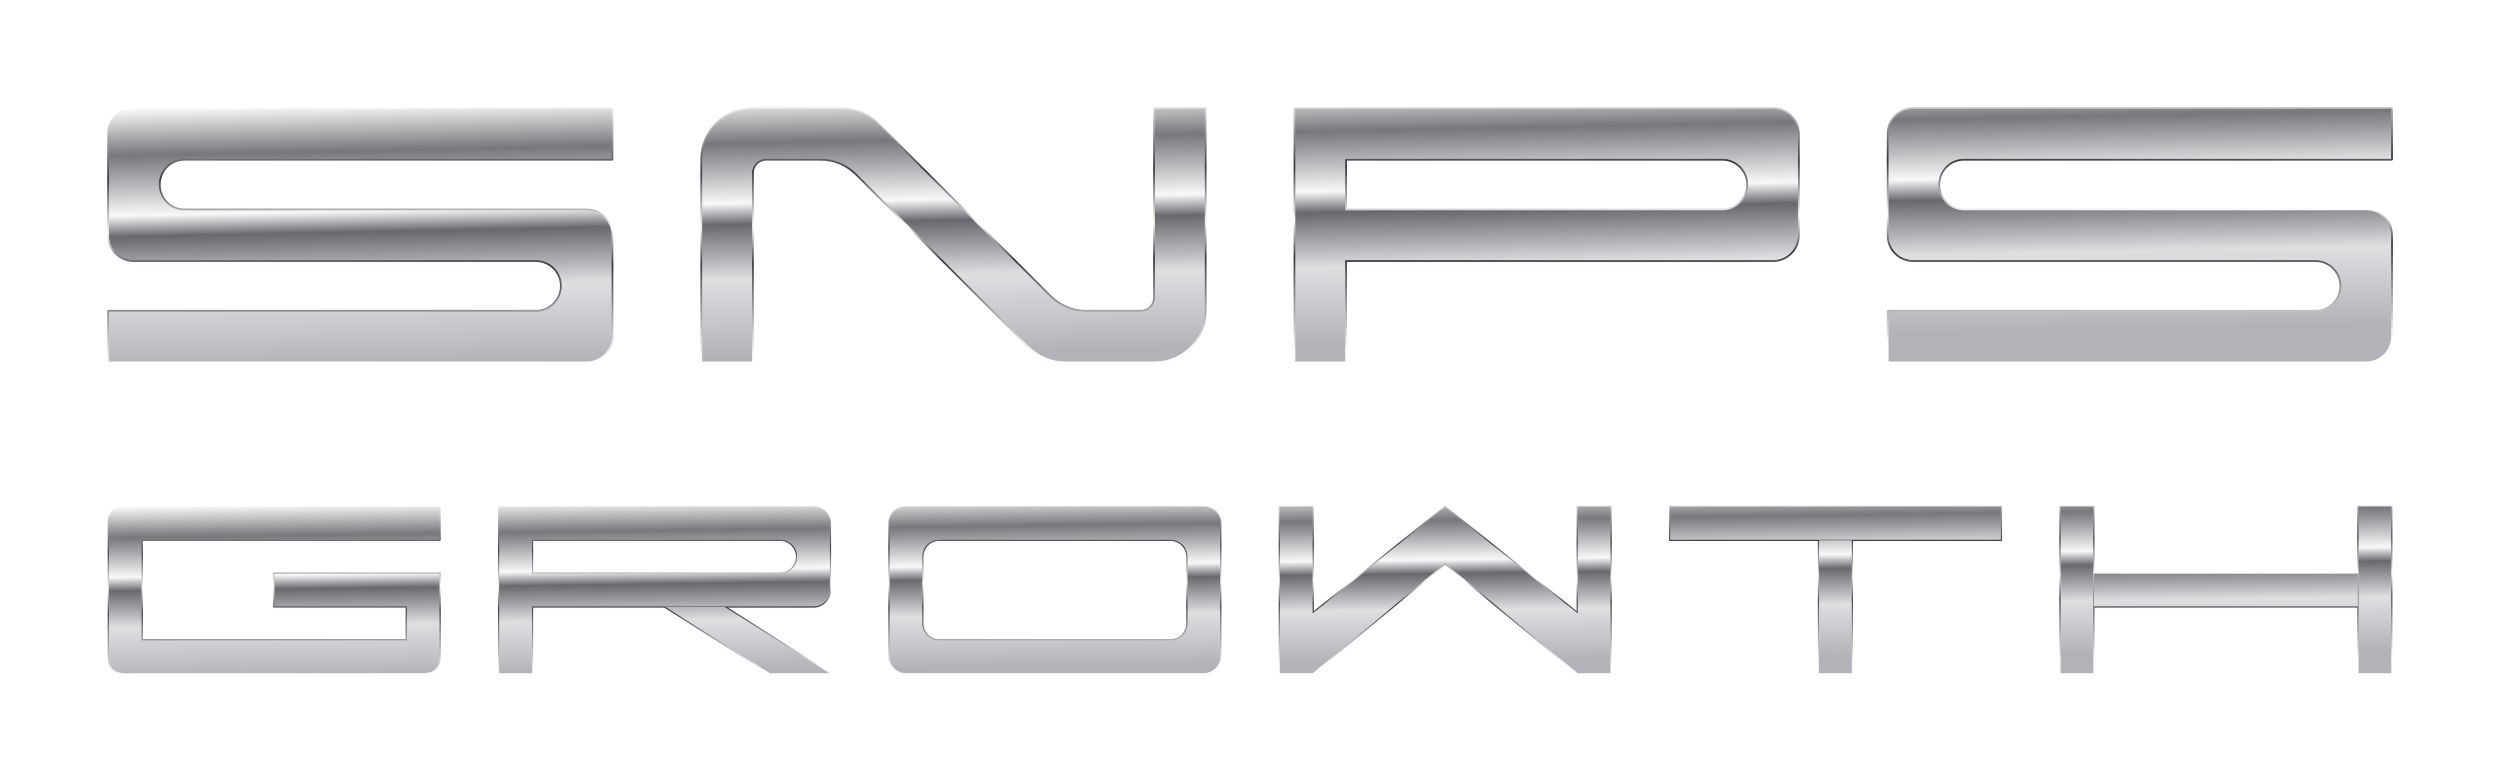
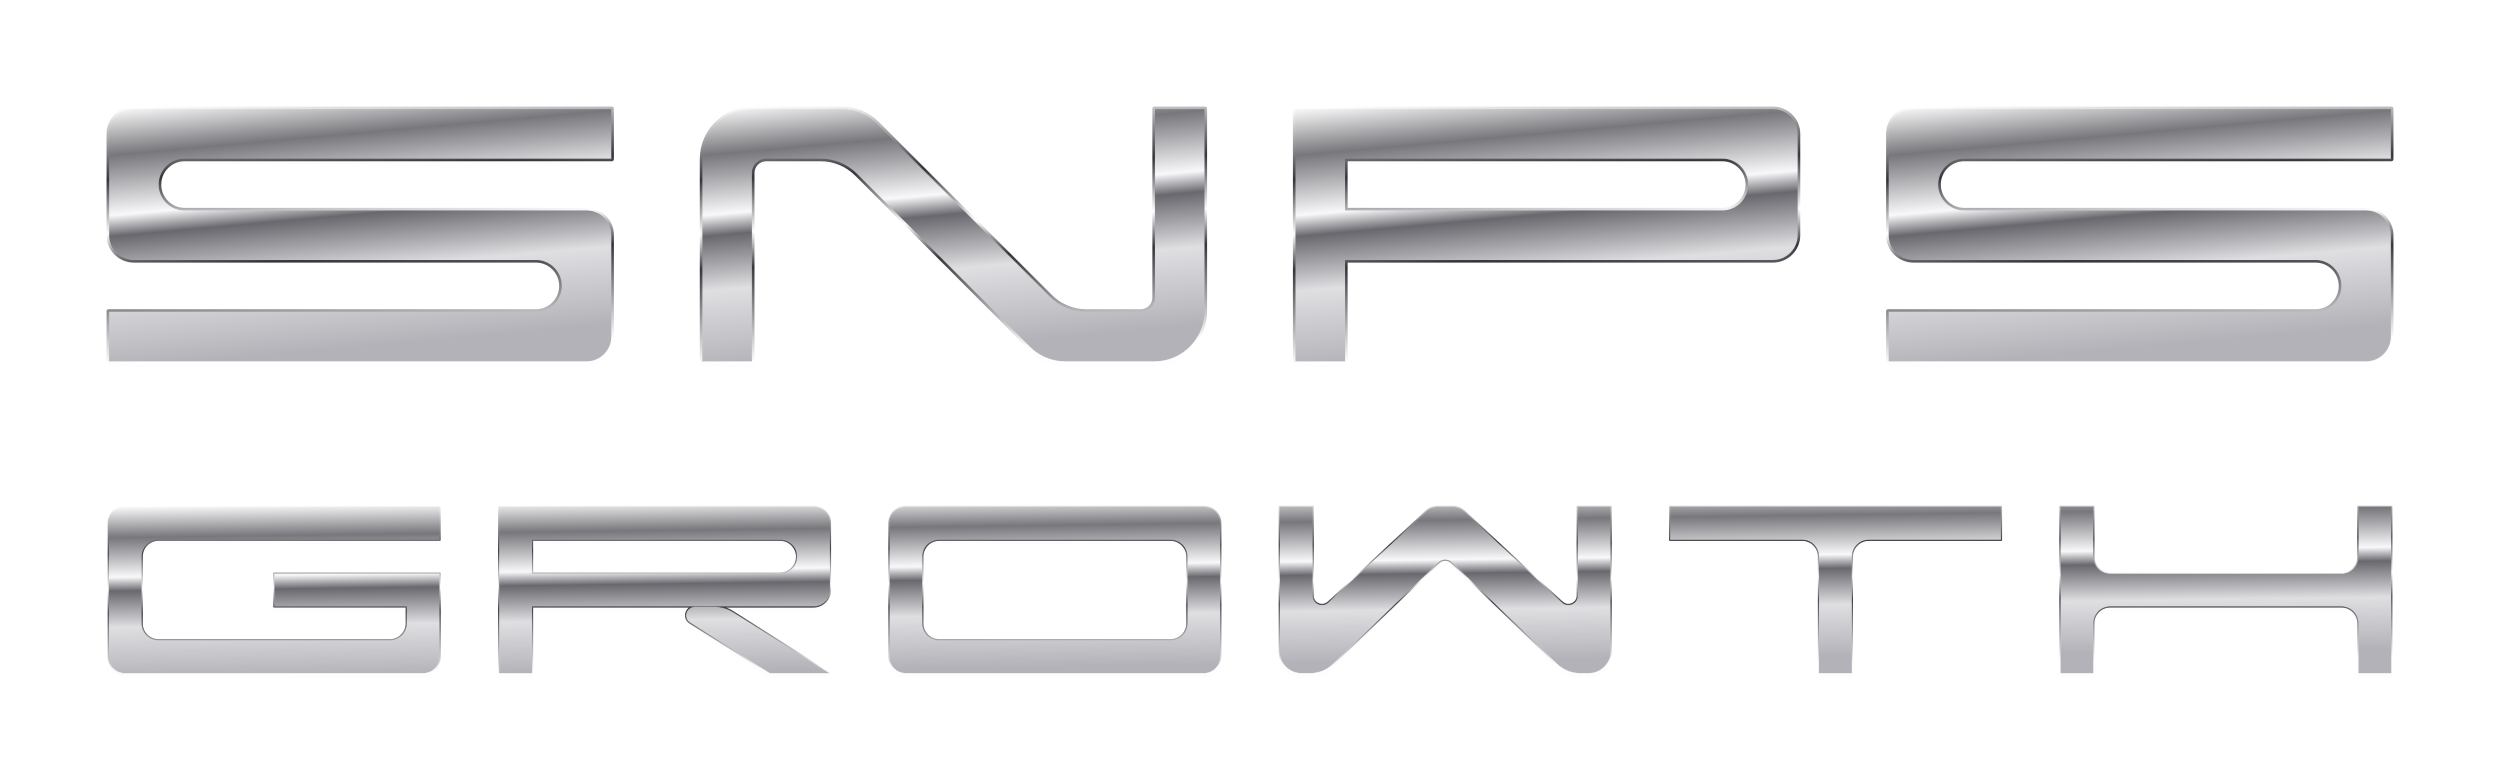
- <svg xmlns="http://www.w3.org/2000/svg" width="690.764" height="216.062" viewBox="0 0 690.764 216.062">
+ <svg xmlns="http://www.w3.org/2000/svg" width="690.806" height="216.065" viewBox="0 0 690.806 216.065">
  <defs>
    <linearGradient id="si-silver" x1="0" y1="0" x2=".18" y2="1">
      <stop stop-color="#fafafa" />
      <stop offset=".18" stop-color="#77777c" />
      <stop offset=".41" stop-color="#f8f8fa" />
      <stop offset=".49" stop-color="#68686e" />
      <stop offset=".7" stop-color="#dfdfe2" />
      <stop offset="1" stop-color="#b2b2b8" />
    </linearGradient>
    <linearGradient id="si-glass" x1="0" y1="0" x2=".24" y2="1">
      <stop stop-color="#ffffff" stop-opacity=".92" />
      <stop offset=".16" stop-color="#33333a" stop-opacity=".26" />
      <stop offset=".4" stop-color="#ffffff" stop-opacity=".12" />
      <stop offset=".49" stop-color="#ffffff" stop-opacity=".82" />
      <stop offset=".56" stop-color="#33333a" stop-opacity=".1" />
      <stop offset=".82" stop-color="#ffffff" stop-opacity=".15" />
      <stop offset="1" stop-color="#ffffff" stop-opacity=".8" />
    </linearGradient>
    <linearGradient id="si-frost" x2=".8" y2="1">
      <stop stop-color="#ffffff" stop-opacity=".85" />
      <stop offset="1" stop-color="#33333a" stop-opacity=".5" />
    </linearGradient>
    <linearGradient id="si-edge" x2=".1" y2="1">
      <stop stop-color="#ffffff" />
      <stop offset=".28" stop-color="#33333a" />
      <stop offset=".49" stop-color="#ffffff" />
      <stop offset=".63" stop-color="#33333a" />
      <stop offset="1" stop-color="#ffffff" />
    </linearGradient>
  </defs>
  <g transform="translate(0 1.2)" fill="#f5f5f5" opacity=".22">
    <g transform="translate(30 30)">
-       <path d="M125.1 14.0H139.1V0.0H7.0C3.1 0.0 0.0 3.1 0.0 7.0V35.0C0.0 38.9 3.1 42.0 7.0 42.0H118.1C121.9 42.0 125.1 45.1 125.1 49.0C125.1 52.9 121.9 56.0 118.1 56.0H0.0V70.0H132.1C135.9 70.0 139.1 66.9 139.1 63.0V35.0C139.1 31.1 135.9 28.0 132.1 28.0H21.0C17.1 28.0 14.0 24.9 14.0 21.0C14.0 17.1 17.1 14.0 21.0 14.0H125.1ZM289.0 0.0V52.2C289.0 54.3 287.3 56.0 285.2 56.0H270.1C266.4 56.0 262.9 54.5 260.2 51.9L250.3 42.0L240.4 32.1L222.3 14.0L212.4 4.1C209.8 1.5 206.2 0.0 202.5 0.0H177.9C170.2 0.0 163.9 6.3 163.9 14.0V70.0H177.9V17.8C177.9 15.7 179.6 14.0 181.7 14.0H196.8C200.5 14.0 204.0 15.5 206.6 18.1L230.5 42.0L240.4 51.9L244.5 56.0L254.4 65.9C257.0 68.5 260.6 70.0 264.3 70.0H289.0C296.7 70.0 303.0 63.7 303.0 56.0V0.0H289.0ZM327.8 0.0V70.0H341.8V42.0H459.9C463.7 42.0 466.9 38.9 466.9 35.0V7.0C466.9 3.1 463.7 0.0 459.9 0.0H327.8ZM445.9 28.0H341.8V14.0H445.9C449.7 14.0 452.9 17.1 452.9 21.0C452.9 24.9 449.7 28.0 445.9 28.0ZM616.8 14.0H630.8V0.0H498.7C494.8 0.0 491.7 3.1 491.7 7.0V35.0C491.7 38.9 494.8 42.0 498.7 42.0H609.8C613.6 42.0 616.8 45.1 616.8 49.0C616.8 52.9 613.6 56.0 609.8 56.0H491.7V70.0H623.8C627.6 70.0 630.8 66.9 630.8 63.0V35.0C630.8 31.1 627.6 28.0 623.8 28.0H512.7C508.8 28.0 505.7 24.9 505.7 21.0C505.7 17.1 508.8 14.0 512.7 14.0H616.8Z" />
-       <path d="M139.1 0.0H7.0C2.3 0.0 0.0 2.3 0.0 7.0V63.0C0.0 67.7 2.3 70.0 7.0 70.0H132.1C136.7 70.0 139.1 67.7 139.1 63.0V28.0H69.5V42.0H125.1V56.0H14.0V14.0H139.1V0.0ZM163.9 0.0V70.0H177.9V42.0H296.0C299.8 42.0 303.0 38.9 303.0 35.0V7.0C303.0 3.1 299.8 0.0 296.0 0.0H163.9ZM282.0 28.0H177.9V14.0H282.0C285.8 14.0 289.0 17.1 289.0 21.0C289.0 24.9 285.8 28.0 282.0 28.0ZM233.4 42.0H258.8L303.0 70.0H277.6L233.4 42.0ZM334.8 0.0H459.9C463.7 0.0 466.9 3.1 466.9 7.0V63.0C466.9 66.9 463.7 70.0 459.9 70.0H334.8C330.9 70.0 327.8 66.9 327.8 63.0V7.0C327.8 3.1 330.9 0.0 334.8 0.0ZM348.8 14.0C344.9 14.0 341.8 17.1 341.8 21.0V49.0C341.8 52.9 344.9 56.0 348.8 56.0H445.9C449.7 56.0 452.9 52.9 452.9 49.0V21.0C452.9 17.1 449.7 14.0 445.9 14.0H348.8ZM491.7 0.0H505.7V44.6L561.2 0.0L616.8 44.6V0.0H630.8V70.0H616.8L561.2 23.9L505.7 70.0H491.7V0.0ZM655.6 0.0H794.7V14.0H655.6V0.0ZM718.1 14.0H732.1V70.0H718.1V14.0ZM819.5 0.0H833.5V70.0H819.5V0.0ZM944.6 0.0H958.6V70.0H944.6V0.0ZM833.5 28.0H944.6V42.0H833.5V28.0Z" transform="translate(0 110) scale(0.6580302)" />
+       <g transform="scale(1.492537) translate(-33.28 -33.28)">
+         <path d="M117.08,42.66h9.38v-9.38H37.97c-2.59,0-4.69,2.1-4.69,4.69v18.76c0,2.59,2.1,4.69,4.69,4.69h4.69s69.73,0,69.73,0c2.59,0,4.69,2.1,4.69,4.69h0c0,2.59-2.1,4.69-4.69,4.69H42.66s-9.38,0-9.38,0v9.38h88.49c2.59,0,4.69-2.1,4.69-4.69v-18.76c0-2.59-2.1-4.69-4.69-4.69h-4.69s-69.73,0-69.73,0c-2.59,0-4.69-2.1-4.69-4.69h0c0-2.59,2.1-4.69,4.69-4.69h69.73Z" />
+         <path d="M226.9,33.28v34.98c0,1.4-1.14,2.54-2.54,2.54h-10.08c-2.49,0-4.87-.99-6.63-2.75l-6.63-6.63-6.64-6.63-12.13-12.13h0l-6.63-6.63c-1.76-1.76-4.14-2.75-6.63-2.75h-9.37s-7.13,0-7.13,0h0c-5.18,0-9.38,4.2-9.38,9.38h0s0,0,0,0v37.52h9.38v-34.98c0-1.4,1.14-2.54,2.54-2.54h10.09c2.49,0,4.87.99,6.63,2.75l16.01,16.01,6.63,6.64,2.74,2.74,6.63,6.63c1.76,1.76,4.14,2.75,6.63,2.75h9.39s7.12,0,7.12,0h0c5.18,0,9.38-4.2,9.38-9.38h0v-37.52h-9.38Z" />
+         <path d="M252.92,33.28v46.9h9.38v-18.76h79.11c2.59,0,4.69-2.1,4.69-4.69v-18.76c0-2.59-2.1-4.69-4.69-4.69h-88.49ZM332.03,52.04h-69.73v-9.38h69.73c2.59,0,4.69,2.1,4.69,4.69h0c0,2.59-2.1,4.69-4.69,4.69Z" />
+         <path d="M372.12,47.35h0c0,2.59,2.1,4.69,4.69,4.69h74.42c2.59,0,4.69,2.1,4.69,4.69v18.76c0,2.59-2.1,4.69-4.69,4.69h-88.49v-9.38h79.11c2.59,0,4.69-2.1,4.69-4.69h0c0-2.59-2.1-4.69-4.69-4.69h-74.42c-2.59,0-4.69-2.1-4.69-4.69v-18.76c0-2.59,2.1-4.69,4.69-4.69h88.49v9.38h-79.11c-2.59,0-4.69,2.1-4.69,4.69Z" />
+       </g>
+       <path d="M139.1 0.0H7.0C3.1 0.0 0.0 3.1 0.0 7.0V63.0C0.0 66.9 3.1 70.0 7.0 70.0H132.1C135.9 70.0 139.1 66.9 139.1 63.0V28.0H69.5V42.0H125.1V49.0C125.1 52.9 121.9 56.0 118.1 56.0H21.0C17.1 56.0 14.0 52.9 14.0 49.0V21.0C14.0 17.1 17.1 14.0 21.0 14.0H139.1V0.0ZM163.9 0.0V70.0H177.9V42.0H296.0C299.8 42.0 303.0 38.9 303.0 35.0V7.0C303.0 3.1 299.8 0.0 296.0 0.0H163.9ZM282.0 28.0H177.9V14.0H282.0C285.8 14.0 289.0 17.1 289.0 21.0C289.0 24.9 285.8 28.0 282.0 28.0ZM244.2 48.8 277.6 70.0H303.0L262.2 44.2C260.0 42.8 257.4 42.0 254.7 42.0H246.1C242.4 42.0 241.0 46.8 244.2 48.8ZM327.8 7.0C327.8 3.1 330.9 0.0 334.8 0.0H459.9C463.7 0.0 466.9 3.1 466.9 7.0V63.0C466.9 66.9 463.7 70.0 459.9 70.0H334.8C330.9 70.0 327.8 66.9 327.8 63.0V7.0ZM341.8 21.0V49.0C341.8 52.9 344.9 56.0 348.8 56.0H445.9C449.7 56.0 452.9 52.9 452.9 49.0V21.0C452.9 17.1 449.7 14.0 445.9 14.0H348.8C344.9 14.0 341.8 17.1 341.8 21.0ZM491.7 0.0H505.7V37.4C505.7 40.7 509.6 42.4 512.1 40.2L553.3 1.9C554.5 0.7 556.3 0.0 558.0 0.0H564.5C566.2 0.0 567.9 0.7 569.2 1.9L610.4 40.2C612.8 42.4 616.8 40.7 616.8 37.4V0.0H630.8V60.8C630.8 65.9 626.6 70.0 621.5 70.0H617.9C614.3 70.0 610.8 68.6 608.2 66.1L563.9 23.4C562.4 22.0 560.1 22.0 558.6 23.4L514.2 66.1C511.6 68.6 508.2 70.0 504.5 70.0H500.9C495.8 70.0 491.7 65.9 491.7 60.8V0.0ZM655.6 0.0H794.7V14.0H739.1C735.3 14.0 732.1 17.1 732.1 21.0V70.0H718.1V21.0C718.1 17.1 715.0 14.0 711.1 14.0H655.6V0.0ZM819.5 0.0H833.5V21.0C833.5 24.9 836.6 28.0 840.5 28.0H937.6C941.4 28.0 944.6 24.9 944.6 21.0V0.0H958.6V70.0H944.6V49.0C944.6 45.1 941.4 42.0 937.6 42.0H840.5C836.6 42.0 833.5 45.1 833.5 49.0V70.0H819.5V0.0Z" transform="translate(0 110) scale(0.6580738)" />
    </g>
  </g>
  <g fill="url(#si-silver)" stroke="url(#si-edge)" stroke-width=".75" stroke-linejoin="round" paint-order="stroke fill">
    <g transform="translate(30 30)">
-       <path d="M125.1 14.0H139.1V0.0H7.0C3.1 0.0 0.0 3.1 0.0 7.0V35.0C0.0 38.9 3.1 42.0 7.0 42.0H118.1C121.9 42.0 125.1 45.1 125.1 49.0C125.1 52.9 121.9 56.0 118.1 56.0H0.0V70.0H132.1C135.9 70.0 139.1 66.9 139.1 63.0V35.0C139.1 31.1 135.9 28.0 132.1 28.0H21.0C17.1 28.0 14.0 24.9 14.0 21.0C14.0 17.1 17.1 14.0 21.0 14.0H125.1ZM289.0 0.0V52.2C289.0 54.3 287.3 56.0 285.2 56.0H270.1C266.4 56.0 262.9 54.5 260.2 51.9L250.3 42.0L240.4 32.1L222.3 14.0L212.4 4.1C209.8 1.5 206.2 0.0 202.5 0.0H177.9C170.2 0.0 163.9 6.3 163.9 14.0V70.0H177.9V17.8C177.9 15.7 179.6 14.0 181.7 14.0H196.8C200.5 14.0 204.0 15.5 206.6 18.1L230.5 42.0L240.4 51.9L244.5 56.0L254.4 65.9C257.0 68.5 260.6 70.0 264.3 70.0H289.0C296.7 70.0 303.0 63.7 303.0 56.0V0.0H289.0ZM327.8 0.0V70.0H341.8V42.0H459.9C463.7 42.0 466.9 38.9 466.9 35.0V7.0C466.9 3.1 463.7 0.0 459.9 0.0H327.8ZM445.9 28.0H341.8V14.0H445.9C449.7 14.0 452.9 17.1 452.9 21.0C452.9 24.9 449.7 28.0 445.9 28.0ZM616.8 14.0H630.8V0.0H498.7C494.8 0.0 491.7 3.1 491.7 7.0V35.0C491.7 38.9 494.8 42.0 498.7 42.0H609.8C613.6 42.0 616.8 45.1 616.8 49.0C616.8 52.9 613.6 56.0 609.8 56.0H491.7V70.0H623.8C627.6 70.0 630.8 66.9 630.8 63.0V35.0C630.8 31.1 627.6 28.0 623.8 28.0H512.7C508.8 28.0 505.7 24.9 505.7 21.0C505.7 17.1 508.8 14.0 512.7 14.0H616.8Z" />
-       <path d="M139.1 0.0H7.0C2.3 0.0 0.0 2.3 0.0 7.0V63.0C0.0 67.7 2.3 70.0 7.0 70.0H132.1C136.7 70.0 139.1 67.7 139.1 63.0V28.0H69.5V42.0H125.1V56.0H14.0V14.0H139.1V0.0ZM163.9 0.0V70.0H177.9V42.0H296.0C299.8 42.0 303.0 38.9 303.0 35.0V7.0C303.0 3.1 299.8 0.0 296.0 0.0H163.9ZM282.0 28.0H177.9V14.0H282.0C285.8 14.0 289.0 17.1 289.0 21.0C289.0 24.9 285.8 28.0 282.0 28.0ZM233.4 42.0H258.8L303.0 70.0H277.6L233.4 42.0ZM334.8 0.0H459.9C463.7 0.0 466.9 3.1 466.9 7.0V63.0C466.9 66.9 463.7 70.0 459.9 70.0H334.8C330.9 70.0 327.8 66.9 327.8 63.0V7.0C327.8 3.1 330.9 0.0 334.8 0.0ZM348.8 14.0C344.9 14.0 341.8 17.1 341.8 21.0V49.0C341.8 52.9 344.9 56.0 348.8 56.0H445.9C449.7 56.0 452.9 52.9 452.9 49.0V21.0C452.9 17.1 449.7 14.0 445.9 14.0H348.8ZM491.7 0.0H505.7V44.6L561.2 0.0L616.8 44.6V0.0H630.8V70.0H616.8L561.2 23.9L505.7 70.0H491.7V0.0ZM655.6 0.0H794.7V14.0H655.6V0.0ZM718.1 14.0H732.1V70.0H718.1V14.0ZM819.5 0.0H833.5V70.0H819.5V0.0ZM944.6 0.0H958.6V70.0H944.6V0.0ZM833.5 28.0H944.6V42.0H833.5V28.0Z" transform="translate(0 110) scale(0.6580302)" />
+       <g transform="scale(1.492537) translate(-33.28 -33.28)">
+         <path d="M117.08,42.66h9.38v-9.38H37.97c-2.59,0-4.69,2.1-4.69,4.69v18.76c0,2.59,2.1,4.69,4.69,4.69h4.69s69.73,0,69.73,0c2.59,0,4.69,2.1,4.69,4.69h0c0,2.59-2.1,4.69-4.69,4.69H42.66s-9.38,0-9.38,0v9.38h88.49c2.59,0,4.69-2.1,4.69-4.69v-18.76c0-2.59-2.1-4.69-4.69-4.69h-4.69s-69.73,0-69.73,0c-2.59,0-4.69-2.1-4.69-4.69h0c0-2.59,2.1-4.69,4.69-4.69h69.73Z" />
+         <path d="M226.9,33.28v34.98c0,1.4-1.14,2.54-2.54,2.54h-10.08c-2.49,0-4.87-.99-6.63-2.75l-6.63-6.63-6.64-6.63-12.13-12.13h0l-6.63-6.63c-1.76-1.76-4.14-2.75-6.63-2.75h-9.37s-7.13,0-7.13,0h0c-5.18,0-9.38,4.2-9.38,9.38h0s0,0,0,0v37.52h9.38v-34.98c0-1.4,1.14-2.54,2.54-2.54h10.09c2.49,0,4.87.99,6.63,2.75l16.01,16.01,6.63,6.64,2.74,2.74,6.63,6.63c1.76,1.76,4.14,2.75,6.63,2.75h9.39s7.12,0,7.12,0h0c5.18,0,9.38-4.2,9.38-9.38h0v-37.52h-9.38Z" />
+         <path d="M252.92,33.28v46.9h9.38v-18.76h79.11c2.59,0,4.69-2.1,4.69-4.69v-18.76c0-2.59-2.1-4.69-4.69-4.69h-88.49ZM332.03,52.04h-69.73v-9.38h69.73c2.59,0,4.69,2.1,4.69,4.69h0c0,2.59-2.1,4.69-4.69,4.69Z" />
+         <path d="M372.12,47.35h0c0,2.59,2.1,4.69,4.69,4.69h74.42c2.59,0,4.69,2.1,4.69,4.69v18.76c0,2.59-2.1,4.69-4.69,4.69h-88.49v-9.38h79.11c2.59,0,4.69-2.1,4.69-4.69h0c0-2.59-2.1-4.69-4.69-4.69h-74.42c-2.59,0-4.69-2.1-4.69-4.69v-18.76c0-2.59,2.1-4.69,4.69-4.69h88.49v9.38h-79.11c-2.59,0-4.69,2.1-4.69,4.69Z" />
+       </g>
+       <path d="M139.1 0.0H7.0C3.1 0.0 0.0 3.1 0.0 7.0V63.0C0.0 66.9 3.1 70.0 7.0 70.0H132.1C135.9 70.0 139.1 66.9 139.1 63.0V28.0H69.5V42.0H125.1V49.0C125.1 52.9 121.9 56.0 118.1 56.0H21.0C17.1 56.0 14.0 52.9 14.0 49.0V21.0C14.0 17.1 17.1 14.0 21.0 14.0H139.1V0.0ZM163.9 0.0V70.0H177.9V42.0H296.0C299.8 42.0 303.0 38.9 303.0 35.0V7.0C303.0 3.1 299.8 0.0 296.0 0.0H163.9ZM282.0 28.0H177.9V14.0H282.0C285.8 14.0 289.0 17.1 289.0 21.0C289.0 24.9 285.8 28.0 282.0 28.0ZM244.2 48.8 277.6 70.0H303.0L262.2 44.2C260.0 42.8 257.4 42.0 254.7 42.0H246.1C242.4 42.0 241.0 46.8 244.2 48.8ZM327.8 7.0C327.8 3.1 330.9 0.0 334.8 0.0H459.9C463.7 0.0 466.9 3.1 466.9 7.0V63.0C466.9 66.9 463.7 70.0 459.9 70.0H334.8C330.9 70.0 327.8 66.9 327.8 63.0V7.0ZM341.8 21.0V49.0C341.8 52.9 344.9 56.0 348.8 56.0H445.9C449.7 56.0 452.9 52.9 452.9 49.0V21.0C452.9 17.1 449.7 14.0 445.9 14.0H348.8C344.9 14.0 341.8 17.1 341.8 21.0ZM491.7 0.0H505.7V37.4C505.7 40.7 509.6 42.4 512.1 40.2L553.3 1.9C554.5 0.7 556.3 0.0 558.0 0.0H564.5C566.2 0.0 567.9 0.7 569.2 1.9L610.4 40.2C612.8 42.4 616.8 40.7 616.8 37.4V0.0H630.8V60.8C630.8 65.9 626.6 70.0 621.5 70.0H617.9C614.3 70.0 610.8 68.6 608.2 66.1L563.9 23.4C562.4 22.0 560.1 22.0 558.6 23.4L514.2 66.1C511.6 68.6 508.2 70.0 504.5 70.0H500.9C495.8 70.0 491.7 65.9 491.7 60.8V0.0ZM655.6 0.0H794.7V14.0H739.1C735.3 14.0 732.1 17.1 732.1 21.0V70.0H718.1V21.0C718.1 17.1 715.0 14.0 711.1 14.0H655.6V0.0ZM819.5 0.0H833.5V21.0C833.5 24.9 836.6 28.0 840.5 28.0H937.6C941.4 28.0 944.6 24.9 944.6 21.0V0.0H958.6V70.0H944.6V49.0C944.6 45.1 941.4 42.0 937.6 42.0H840.5C836.6 42.0 833.5 45.1 833.5 49.0V70.0H819.5V0.0Z" transform="translate(0 110) scale(0.6580738)" />
    </g>
  </g>
  <g fill="none" stroke="url(#si-edge)" stroke-width=".22" opacity=".9">
    <g transform="translate(30 30)">
-       <path d="M125.1 14.0H139.1V0.0H7.0C3.1 0.0 0.0 3.1 0.0 7.0V35.0C0.0 38.9 3.1 42.0 7.0 42.0H118.1C121.9 42.0 125.1 45.1 125.1 49.0C125.1 52.9 121.9 56.0 118.1 56.0H0.0V70.0H132.1C135.9 70.0 139.1 66.9 139.1 63.0V35.0C139.1 31.1 135.9 28.0 132.1 28.0H21.0C17.1 28.0 14.0 24.9 14.0 21.0C14.0 17.1 17.1 14.0 21.0 14.0H125.1ZM289.0 0.0V52.2C289.0 54.3 287.3 56.0 285.2 56.0H270.1C266.4 56.0 262.9 54.5 260.2 51.9L250.3 42.0L240.4 32.1L222.3 14.0L212.4 4.1C209.8 1.5 206.2 0.0 202.5 0.0H177.9C170.2 0.0 163.9 6.3 163.9 14.0V70.0H177.9V17.8C177.9 15.7 179.6 14.0 181.7 14.0H196.8C200.5 14.0 204.0 15.5 206.6 18.1L230.5 42.0L240.4 51.9L244.5 56.0L254.4 65.9C257.0 68.5 260.6 70.0 264.3 70.0H289.0C296.7 70.0 303.0 63.7 303.0 56.0V0.0H289.0ZM327.8 0.0V70.0H341.8V42.0H459.9C463.7 42.0 466.9 38.9 466.9 35.0V7.0C466.9 3.1 463.7 0.0 459.9 0.0H327.8ZM445.9 28.0H341.8V14.0H445.9C449.7 14.0 452.9 17.1 452.9 21.0C452.9 24.9 449.7 28.0 445.9 28.0ZM616.8 14.0H630.8V0.0H498.7C494.8 0.0 491.7 3.1 491.7 7.0V35.0C491.7 38.9 494.8 42.0 498.7 42.0H609.8C613.6 42.0 616.8 45.1 616.8 49.0C616.8 52.9 613.6 56.0 609.8 56.0H491.7V70.0H623.8C627.6 70.0 630.8 66.9 630.8 63.0V35.0C630.8 31.1 627.6 28.0 623.8 28.0H512.7C508.8 28.0 505.7 24.9 505.7 21.0C505.7 17.1 508.8 14.0 512.7 14.0H616.8Z" />
-       <path d="M139.1 0.0H7.0C2.3 0.0 0.0 2.3 0.0 7.0V63.0C0.0 67.7 2.3 70.0 7.0 70.0H132.1C136.7 70.0 139.1 67.7 139.1 63.0V28.0H69.5V42.0H125.1V56.0H14.0V14.0H139.1V0.0ZM163.9 0.0V70.0H177.9V42.0H296.0C299.8 42.0 303.0 38.9 303.0 35.0V7.0C303.0 3.1 299.8 0.0 296.0 0.0H163.9ZM282.0 28.0H177.9V14.0H282.0C285.8 14.0 289.0 17.1 289.0 21.0C289.0 24.9 285.8 28.0 282.0 28.0ZM233.4 42.0H258.8L303.0 70.0H277.6L233.4 42.0ZM334.8 0.0H459.9C463.7 0.0 466.9 3.1 466.9 7.0V63.0C466.9 66.9 463.7 70.0 459.9 70.0H334.8C330.9 70.0 327.8 66.9 327.8 63.0V7.0C327.8 3.1 330.9 0.0 334.8 0.0ZM348.8 14.0C344.9 14.0 341.8 17.1 341.8 21.0V49.0C341.8 52.9 344.9 56.0 348.8 56.0H445.9C449.7 56.0 452.9 52.9 452.9 49.0V21.0C452.9 17.1 449.7 14.0 445.9 14.0H348.8ZM491.7 0.0H505.7V44.6L561.2 0.0L616.8 44.6V0.0H630.8V70.0H616.8L561.2 23.9L505.7 70.0H491.7V0.0ZM655.6 0.0H794.7V14.0H655.6V0.0ZM718.1 14.0H732.1V70.0H718.1V14.0ZM819.5 0.0H833.5V70.0H819.5V0.0ZM944.6 0.0H958.6V70.0H944.6V0.0ZM833.5 28.0H944.6V42.0H833.5V28.0Z" transform="translate(0 110) scale(0.6580302)" />
+       <g transform="scale(1.492537) translate(-33.28 -33.28)">
+         <path d="M117.08,42.66h9.38v-9.38H37.97c-2.59,0-4.69,2.1-4.69,4.69v18.76c0,2.59,2.1,4.69,4.69,4.69h4.69s69.73,0,69.73,0c2.59,0,4.69,2.1,4.69,4.69h0c0,2.59-2.1,4.69-4.69,4.69H42.66s-9.38,0-9.38,0v9.38h88.49c2.59,0,4.69-2.1,4.69-4.69v-18.76c0-2.59-2.1-4.69-4.69-4.69h-4.69s-69.73,0-69.73,0c-2.59,0-4.69-2.1-4.69-4.69h0c0-2.59,2.1-4.69,4.69-4.69h69.73Z" />
+         <path d="M226.9,33.28v34.98c0,1.4-1.14,2.54-2.54,2.54h-10.08c-2.49,0-4.87-.99-6.63-2.75l-6.63-6.63-6.64-6.63-12.13-12.13h0l-6.63-6.63c-1.76-1.76-4.14-2.75-6.63-2.75h-9.37s-7.13,0-7.13,0h0c-5.18,0-9.38,4.2-9.38,9.38h0s0,0,0,0v37.52h9.38v-34.98c0-1.4,1.14-2.54,2.54-2.54h10.09c2.49,0,4.87.99,6.63,2.75l16.01,16.01,6.63,6.64,2.74,2.74,6.63,6.63c1.76,1.76,4.14,2.75,6.63,2.75h9.39s7.12,0,7.12,0h0c5.18,0,9.38-4.2,9.38-9.38h0v-37.52h-9.38Z" />
+         <path d="M252.92,33.28v46.9h9.38v-18.76h79.11c2.59,0,4.69-2.1,4.69-4.69v-18.76c0-2.59-2.1-4.69-4.69-4.69h-88.49ZM332.03,52.04h-69.73v-9.38h69.73c2.59,0,4.69,2.1,4.69,4.69h0c0,2.59-2.1,4.69-4.69,4.69Z" />
+         <path d="M372.12,47.35h0c0,2.59,2.1,4.69,4.69,4.69h74.42c2.59,0,4.69,2.1,4.69,4.69v18.76c0,2.59-2.1,4.69-4.69,4.69h-88.49v-9.38h79.11c2.59,0,4.69-2.1,4.69-4.69h0c0-2.59-2.1-4.69-4.69-4.69h-74.42c-2.59,0-4.69-2.1-4.69-4.69v-18.76c0-2.59,2.1-4.69,4.69-4.69h88.49v9.38h-79.11c-2.59,0-4.69,2.1-4.69,4.69Z" />
+       </g>
+       <path d="M139.1 0.0H7.0C3.1 0.0 0.0 3.1 0.0 7.0V63.0C0.0 66.9 3.1 70.0 7.0 70.0H132.1C135.9 70.0 139.1 66.9 139.1 63.0V28.0H69.5V42.0H125.1V49.0C125.1 52.9 121.9 56.0 118.1 56.0H21.0C17.1 56.0 14.0 52.9 14.0 49.0V21.0C14.0 17.1 17.1 14.0 21.0 14.0H139.1V0.0ZM163.9 0.0V70.0H177.9V42.0H296.0C299.8 42.0 303.0 38.9 303.0 35.0V7.0C303.0 3.1 299.8 0.0 296.0 0.0H163.9ZM282.0 28.0H177.9V14.0H282.0C285.8 14.0 289.0 17.1 289.0 21.0C289.0 24.9 285.8 28.0 282.0 28.0ZM244.2 48.8 277.6 70.0H303.0L262.2 44.2C260.0 42.8 257.4 42.0 254.7 42.0H246.1C242.4 42.0 241.0 46.8 244.2 48.8ZM327.8 7.0C327.8 3.1 330.9 0.0 334.8 0.0H459.9C463.7 0.0 466.9 3.1 466.9 7.0V63.0C466.9 66.9 463.7 70.0 459.9 70.0H334.8C330.9 70.0 327.8 66.9 327.8 63.0V7.0ZM341.8 21.0V49.0C341.8 52.9 344.9 56.0 348.8 56.0H445.9C449.7 56.0 452.9 52.9 452.9 49.0V21.0C452.9 17.1 449.7 14.0 445.9 14.0H348.8C344.9 14.0 341.8 17.1 341.8 21.0ZM491.7 0.0H505.7V37.4C505.7 40.7 509.6 42.4 512.1 40.2L553.3 1.9C554.5 0.7 556.3 0.0 558.0 0.0H564.5C566.2 0.0 567.9 0.7 569.2 1.9L610.4 40.2C612.8 42.4 616.8 40.7 616.8 37.4V0.0H630.8V60.8C630.8 65.9 626.6 70.0 621.5 70.0H617.9C614.3 70.0 610.8 68.6 608.2 66.1L563.9 23.4C562.4 22.0 560.1 22.0 558.6 23.4L514.2 66.1C511.6 68.6 508.2 70.0 504.5 70.0H500.9C495.8 70.0 491.7 65.9 491.7 60.8V0.0ZM655.6 0.0H794.7V14.0H739.1C735.3 14.0 732.1 17.1 732.1 21.0V70.0H718.1V21.0C718.1 17.1 715.0 14.0 711.1 14.0H655.6V0.0ZM819.5 0.0H833.5V21.0C833.5 24.9 836.6 28.0 840.5 28.0H937.6C941.4 28.0 944.6 24.9 944.6 21.0V0.0H958.6V70.0H944.6V49.0C944.6 45.1 941.4 42.0 937.6 42.0H840.5C836.6 42.0 833.5 45.1 833.5 49.0V70.0H819.5V0.0Z" transform="translate(0 110) scale(0.6580738)" />
    </g>
  </g>
</svg>
